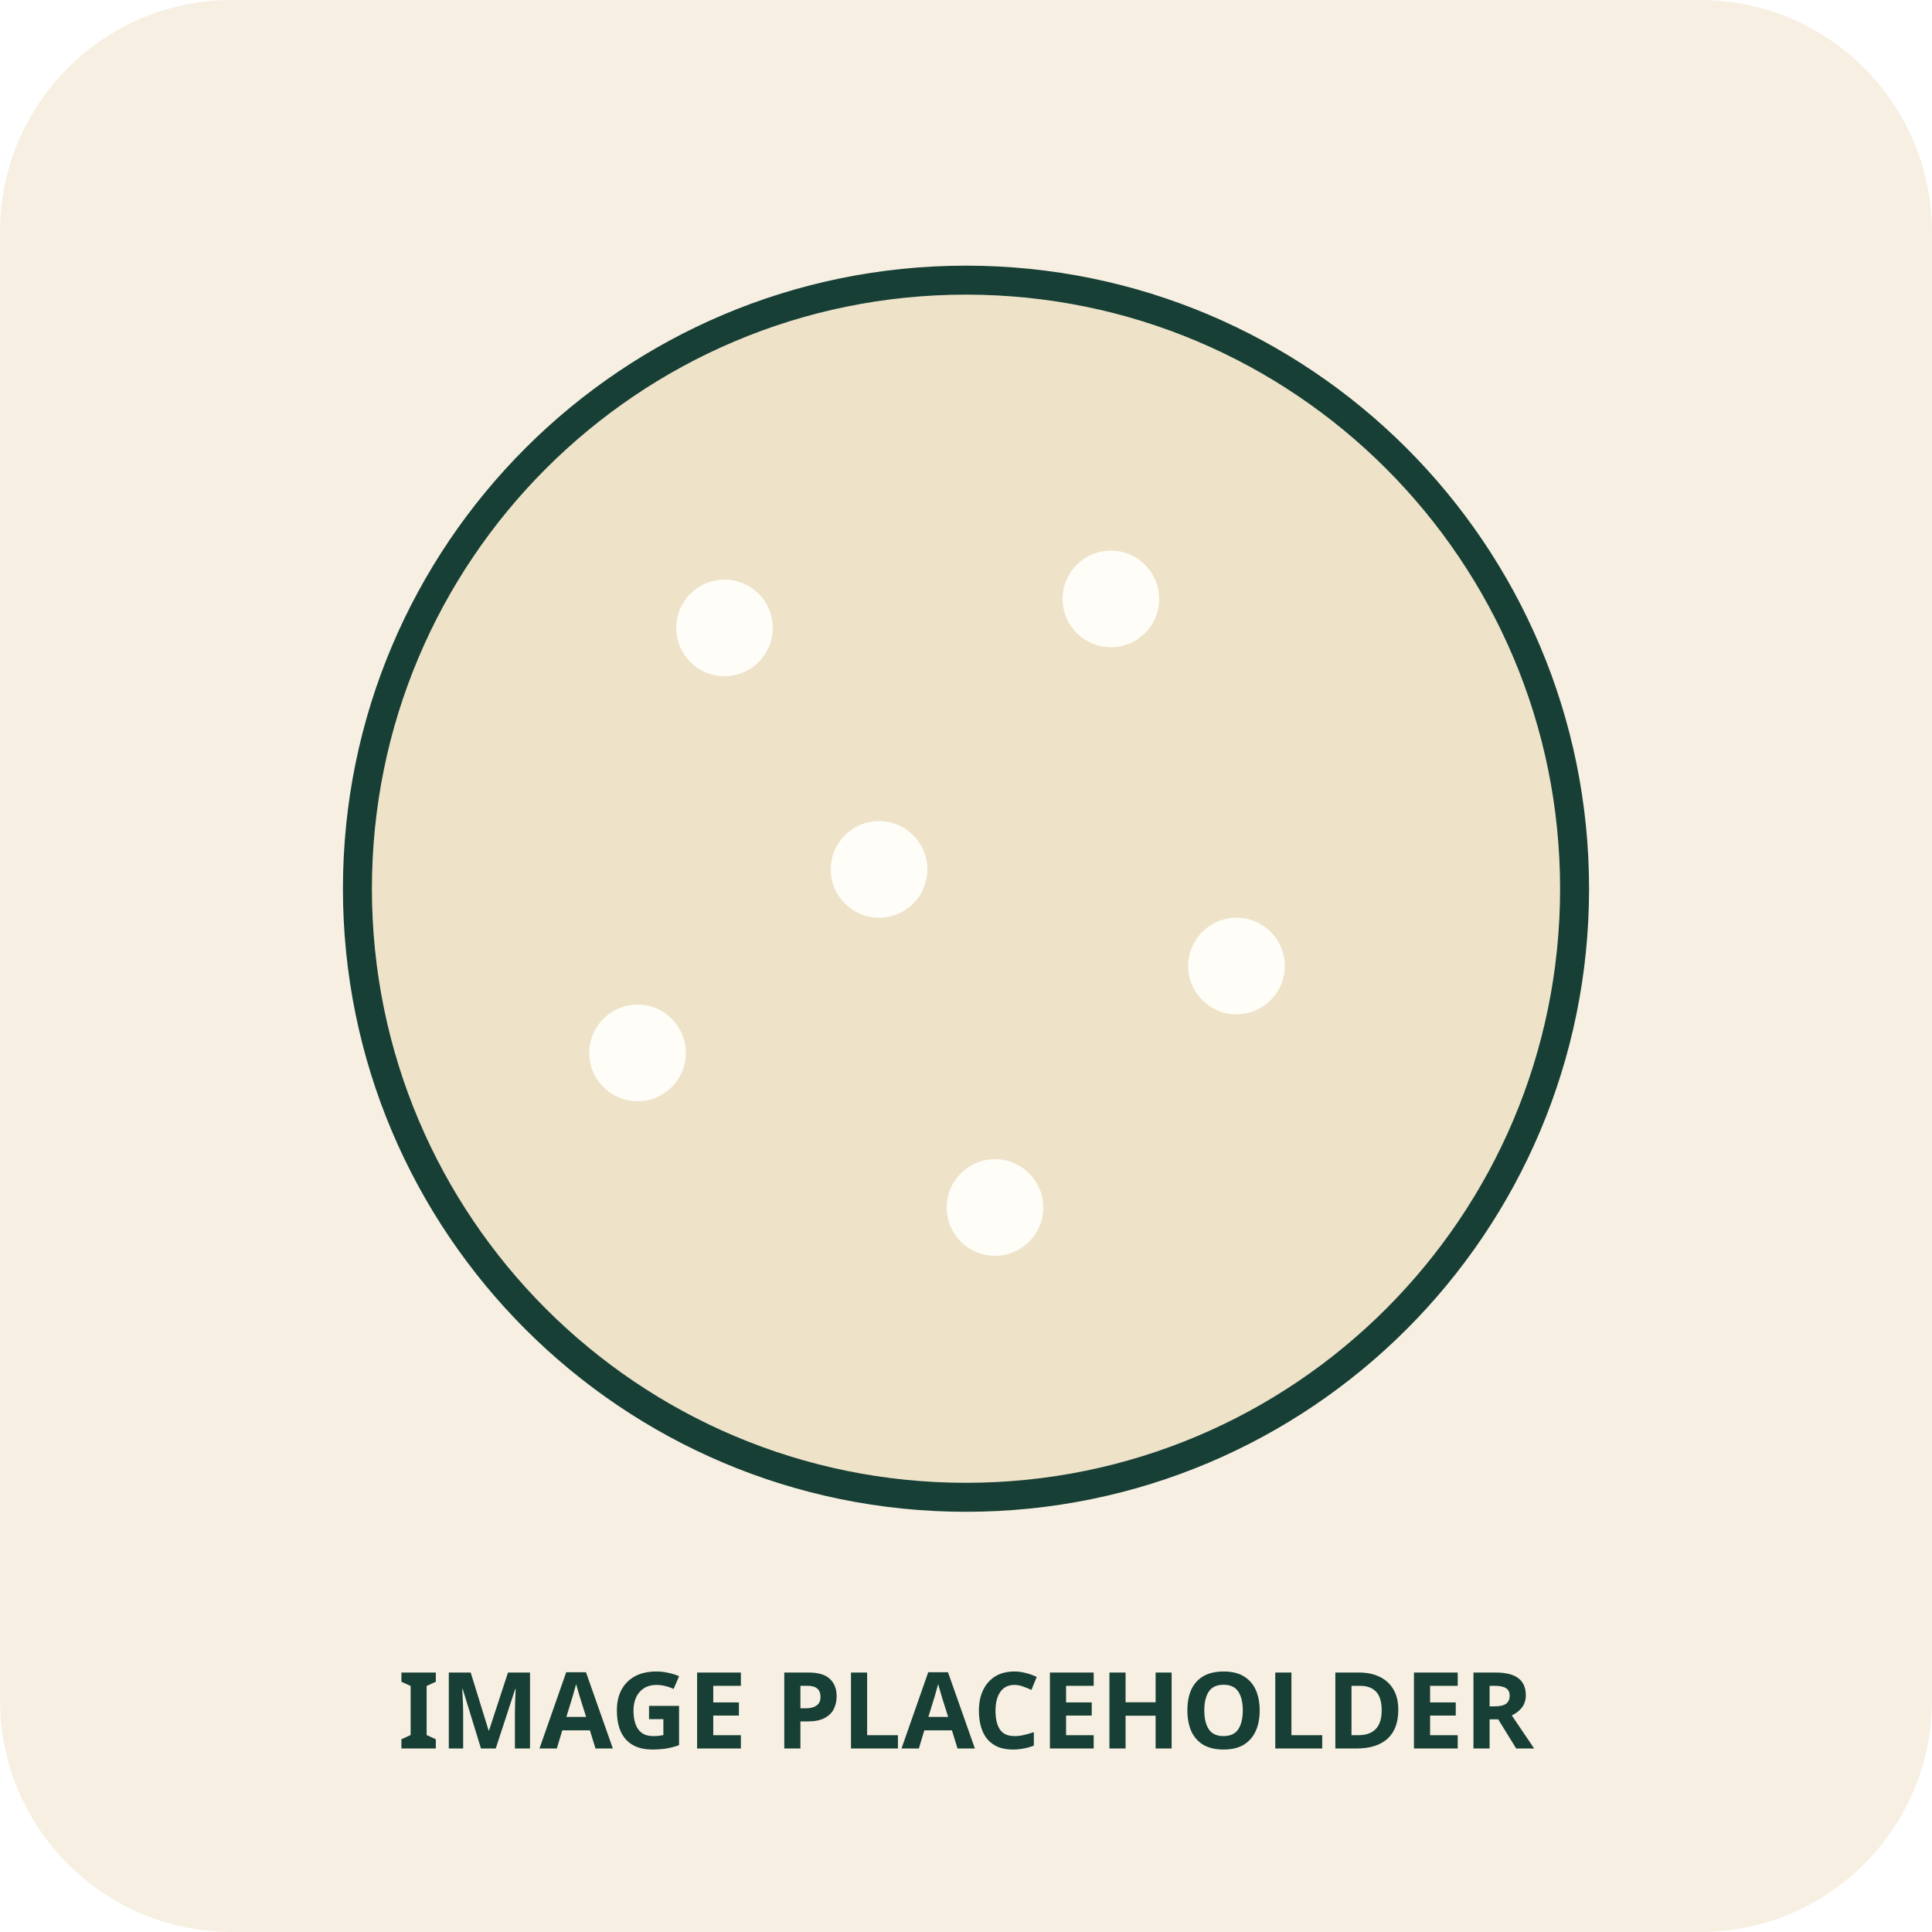
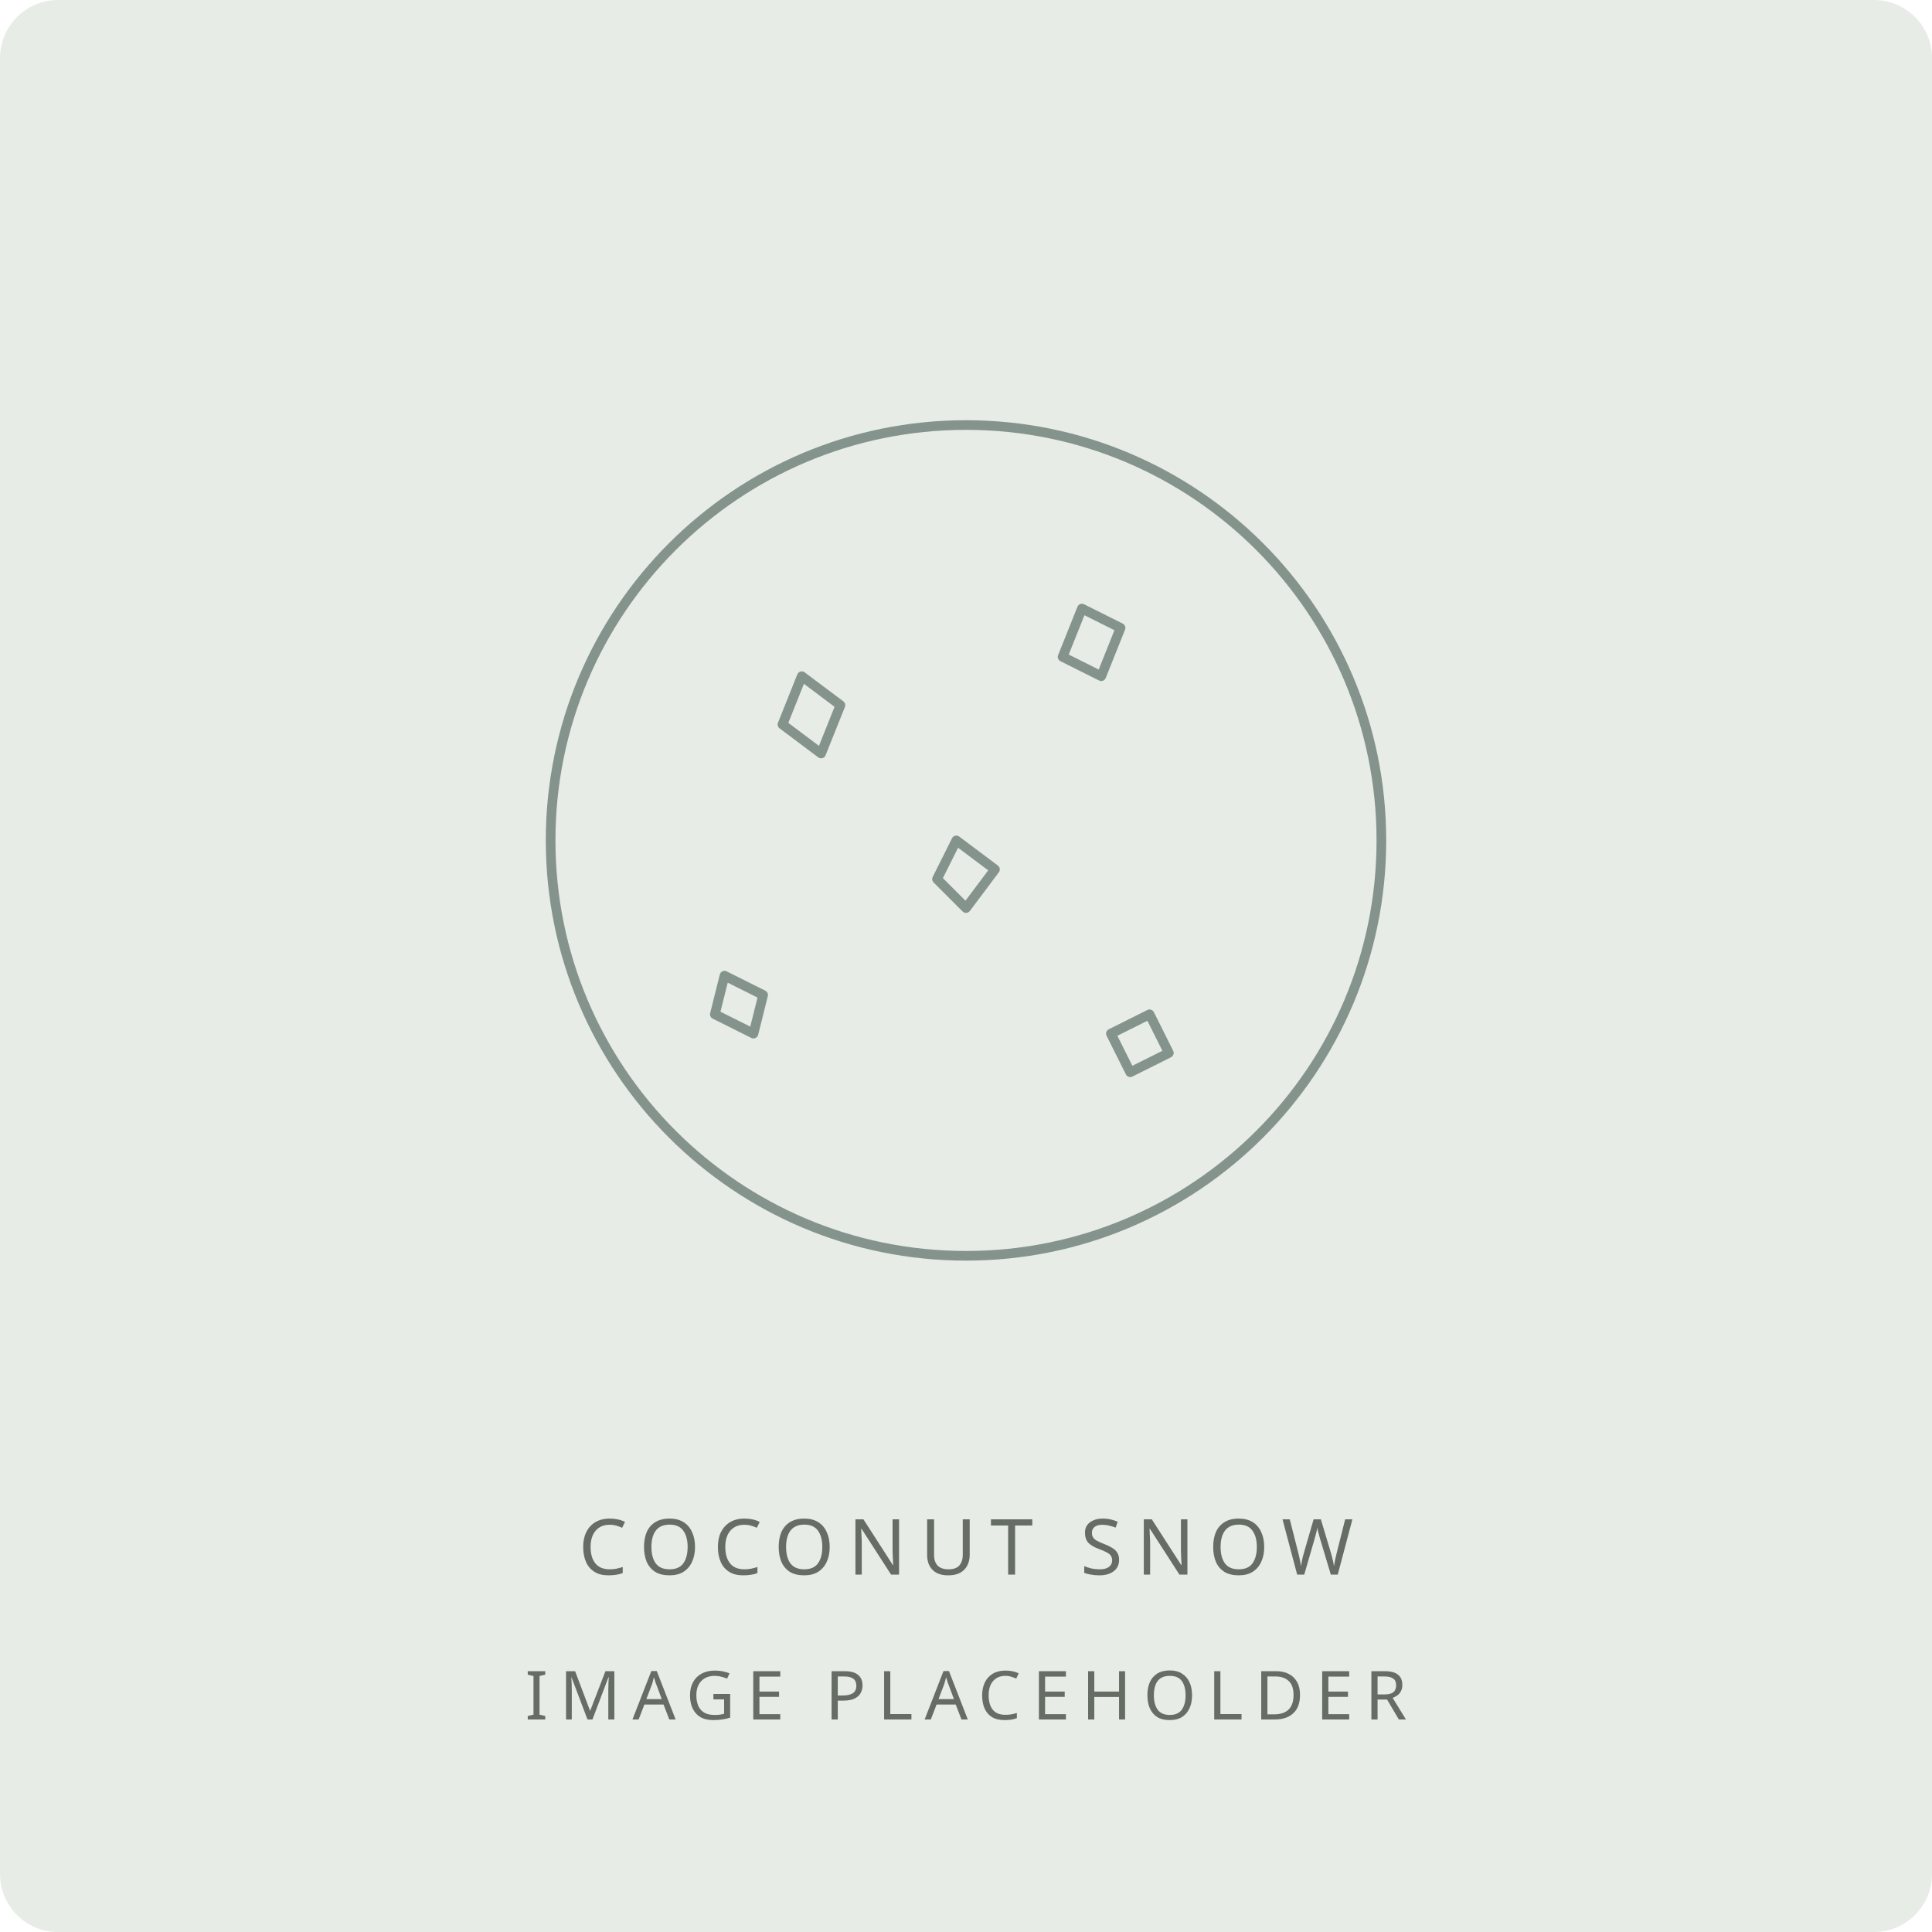
<svg xmlns="http://www.w3.org/2000/svg" width="200" height="200" viewBox="0 0 200 200" role="img">
-   <rect width="200" height="200" rx="24" fill="#f7f0e2" />
-   <circle cx="100" cy="92" r="63" fill="#eee3c9" stroke="#173f35" stroke-width="3" />
-   <circle cx="75" cy="65" r="5" fill="#fffdf7" />
-   <circle cx="115" cy="62" r="5" fill="#fffdf7" />
-   <circle cx="91" cy="90" r="5" fill="#fffdf7" />
-   <circle cx="128" cy="100" r="5" fill="#fffdf7" />
-   <circle cx="66" cy="109" r="5" fill="#fffdf7" />
-   <circle cx="103" cy="125" r="5" fill="#fffdf7" />
-   <text x="100" y="181" text-anchor="middle" fill="#173f35" font-family="sans-serif" font-size="11" font-weight="bold">IMAGE PLACEHOLDER</text>
+   <rect width="200" height="200" rx="6" fill="#e8ece7" />
+   <g fill="none" stroke="#203c34" stroke-width="1" stroke-linecap="round" stroke-linejoin="round" opacity=".5">
+     <circle cx="100" cy="87" r="43" />
+     <path d="m83 70 4 3-2 5-4-3Zm29-7 4 2-2 5-4-2ZM99 87l4 3-3 4-3-3Zm-24 14 4 2-1 4-4-2Zm40 6 4-2 2 4-4 2Z" />
+   </g>
+   <text x="100" y="163" text-anchor="middle" fill="#666d65" font-family="sans-serif" font-weight="400" font-size="8" letter-spacing="1.4">COCONUT SNOW</text>
+   <text x="100" y="178" text-anchor="middle" fill="#666d65" font-family="sans-serif" font-weight="400" font-size="7" letter-spacing="1.2">IMAGE PLACEHOLDER</text>
</svg>
